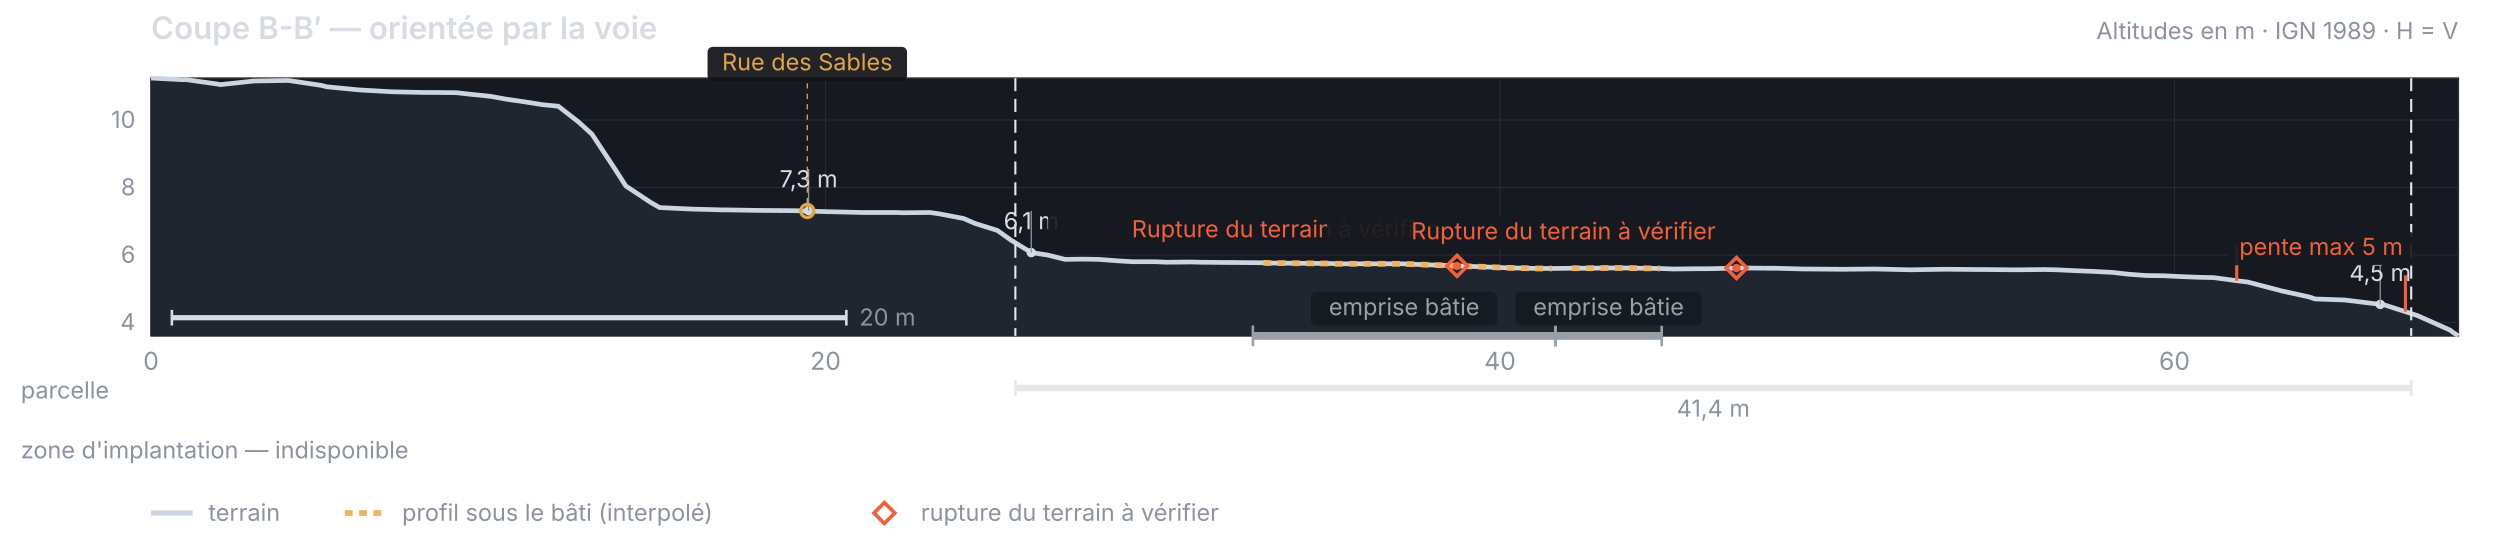
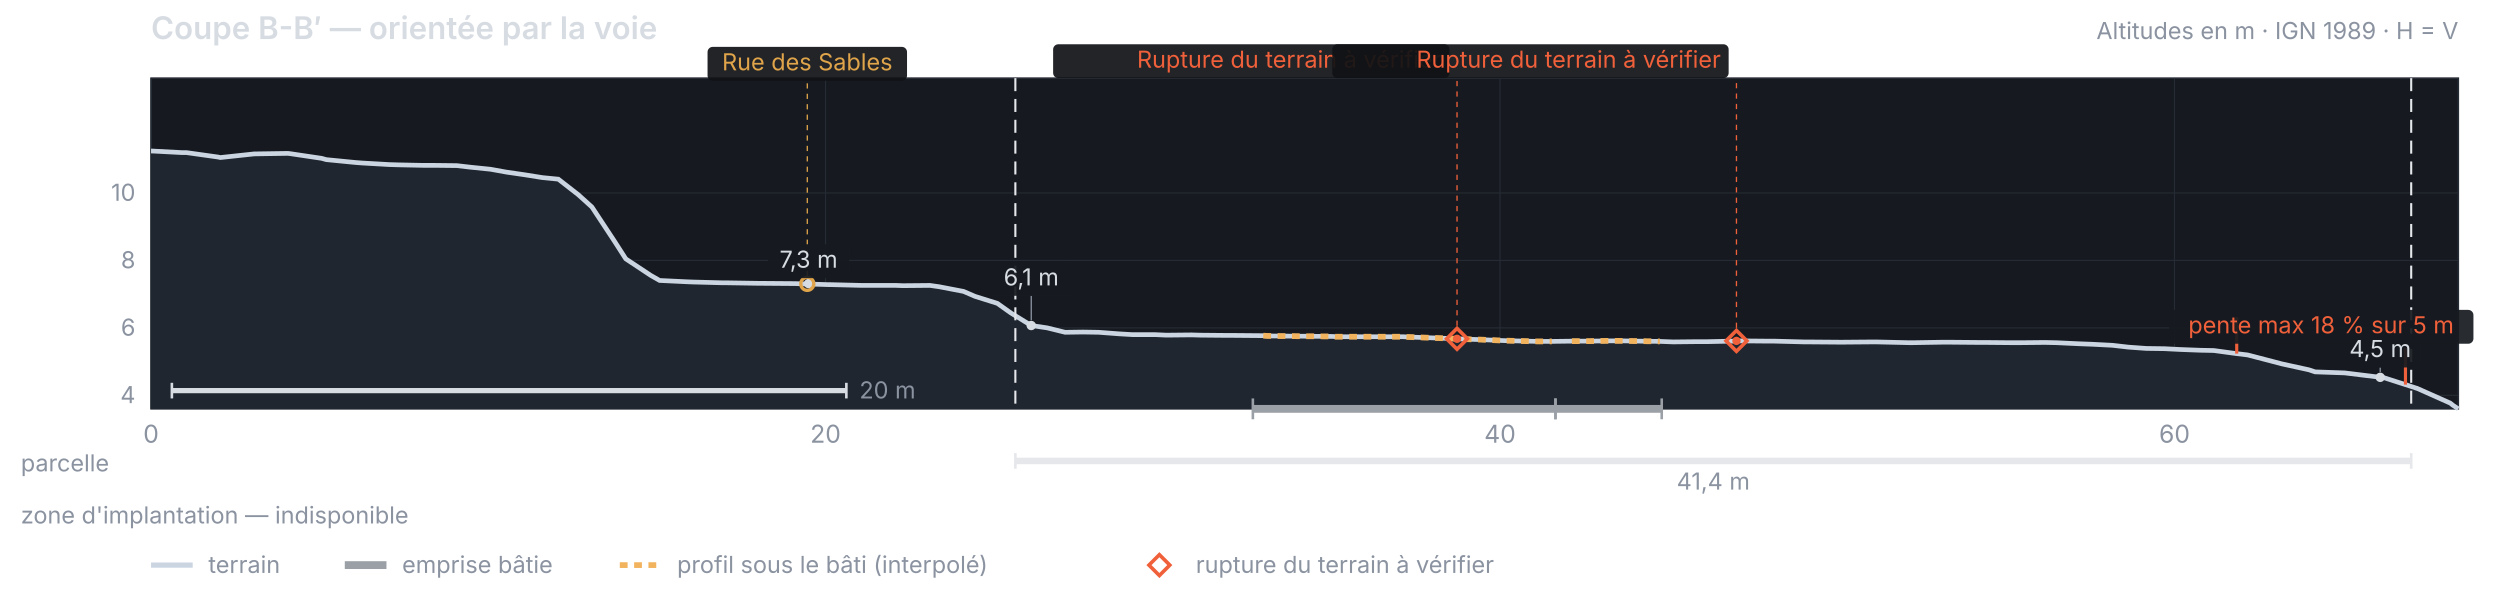
- <svg xmlns="http://www.w3.org/2000/svg" viewBox="0 0 960 210" width="960" height="210" role="img" aria-label="Coupe B-B′ — orientée par la voie" font-family="Inter, Helvetica, Arial, sans-serif" data-plot-x0="58.0" data-plot-x1="944.0" style="background:#0f1115">
+ <svg xmlns="http://www.w3.org/2000/svg" viewBox="0 0 960 230" width="960" height="230" role="img" aria-label="Coupe B-B′ — orientée par la voie" font-family="Inter, Helvetica, Arial, sans-serif" data-plot-x0="58.0" data-plot-x1="944.0" style="background:#0f1115">
  <text x="58" y="15" font-size="12" font-weight="600" fill="#d7dce3">Coupe B-B′ — orientée par la voie</text>
  <text x="944" y="15" text-anchor="end" font-size="9" fill="#8b93a1">Altitudes en m · IGN 1989 · H = V</text>
-   <rect x="58.0" y="30" width="886.0" height="99.0" fill="#161a20" stroke="#262c35" stroke-width="0.6" />
-   <line x1="58.0" y1="30" x2="58.0" y2="129.0" stroke="#262c35" stroke-width="0.4" />
-   <text x="58.0" y="142.0" text-anchor="middle" font-size="9.5" fill="#8b93a1">0</text>
-   <line x1="317.0" y1="30" x2="317.0" y2="129.0" stroke="#262c35" stroke-width="0.4" />
-   <text x="317.0" y="142.0" text-anchor="middle" font-size="9.5" fill="#8b93a1">20</text>
-   <line x1="576.0" y1="30" x2="576.0" y2="129.0" stroke="#262c35" stroke-width="0.4" />
-   <text x="576.0" y="142.0" text-anchor="middle" font-size="9.5" fill="#8b93a1">40</text>
-   <line x1="835.0" y1="30" x2="835.0" y2="129.0" stroke="#262c35" stroke-width="0.4" />
-   <text x="835.0" y="142.0" text-anchor="middle" font-size="9.5" fill="#8b93a1">60</text>
-   <line x1="58.0" y1="123.8" x2="944.0" y2="123.8" stroke="#262c35" stroke-width="0.4" />
-   <text x="52.0" y="126.8" text-anchor="end" font-size="9" fill="#8b93a1">4</text>
-   <line x1="58.0" y1="97.9" x2="944.0" y2="97.9" stroke="#262c35" stroke-width="0.4" />
-   <text x="52.0" y="100.9" text-anchor="end" font-size="9" fill="#8b93a1">6</text>
-   <line x1="58.0" y1="72.0" x2="944.0" y2="72.0" stroke="#262c35" stroke-width="0.4" />
-   <text x="52.0" y="75.0" text-anchor="end" font-size="9" fill="#8b93a1">8</text>
-   <line x1="58.0" y1="46.1" x2="944.0" y2="46.1" stroke="#262c35" stroke-width="0.4" />
-   <text x="52.0" y="49.1" text-anchor="end" font-size="9" fill="#8b93a1">10</text>
-   <polygon points="58.0,30.0 58.6,30.0 69.9,30.6 71.6,30.6 83.7,32.3 84.6,32.5 97.6,31.1 97.6,31.1 97.6,31.1 110.5,30.9 111.4,31.0 123.5,32.8 125.3,33.3 136.5,34.4 139.1,34.6 149.5,35.2 152.9,35.3 162.5,35.5 166.8,35.5 175.4,35.6 180.6,36.2 188.4,37.0 194.5,38.1 201.4,39.1 208.3,40.2 214.4,40.8 222.1,46.8 227.3,51.5 236.0,64.7 240.3,71.4 249.8,77.7 253.3,79.7 263.7,80.2 266.3,80.3 277.5,80.6 279.2,80.6 291.4,80.8 292.2,80.8 304.8,80.9 305.2,80.9 305.2,80.9 318.2,81.3 319.0,81.3 331.1,81.6 332.9,81.6 344.1,81.6 346.7,81.7 357.1,81.6 360.6,82.1 370.0,83.9 374.4,85.8 383.0,88.5 388.2,92.2 396.0,97.0 402.1,97.9 409.0,99.6 415.9,99.5 421.9,99.6 429.8,100.2 434.9,100.5 443.6,100.5 447.9,100.7 457.5,100.6 460.9,100.7 471.3,100.8 473.8,100.8 485.1,100.9 486.8,101.0 499.0,101.1 499.8,101.1 511.9,101.2 512.8,101.3 512.8,101.3 525.7,101.3 526.7,101.3 538.7,101.3 540.5,101.4 551.7,101.8 554.4,101.9 564.7,102.3 568.2,102.4 577.6,102.8 582.0,102.9 590.6,103.1 595.9,103.1 603.6,103.0 609.7,103.0 616.6,102.9 623.6,102.9 629.5,103.0 637.4,103.1 642.5,103.3 651.2,103.2 655.5,103.2 665.1,103.0 668.5,102.9 678.9,103.0 681.4,103.0 692.8,103.3 694.4,103.3 706.6,103.4 707.4,103.4 719.1,103.3 720.4,103.3 720.5,103.3 733.3,103.6 734.3,103.6 746.3,103.4 748.1,103.4 759.3,103.5 762.0,103.5 772.3,103.6 775.8,103.6 785.2,103.5 789.7,103.6 798.2,104.0 803.5,104.2 811.2,104.6 817.3,105.3 824.2,105.8 831.2,105.9 837.1,106.2 845.0,106.5 850.1,106.6 858.9,107.8 863.1,108.3 872.7,110.8 876.1,111.7 886.6,114.0 889.0,114.8 900.4,115.2 902.0,115.4 914.2,116.9 915.0,116.9 926.2,120.5 928.0,121.1 928.1,121.1 940.9,126.8 941.9,127.6 944.0,129.0 944.0,129.0 58.0,129.0" fill="#1f2630" stroke="none" />
-   <polyline points="58.0,30.0 58.6,30.0 69.9,30.6 71.6,30.6 83.7,32.3 84.6,32.5 97.6,31.1 97.6,31.1 97.6,31.1 110.5,30.9 111.4,31.0 123.5,32.8 125.3,33.3 136.5,34.4 139.1,34.6 149.5,35.2 152.9,35.3 162.5,35.5 166.8,35.5 175.4,35.6 180.6,36.2 188.4,37.0 194.5,38.1 201.4,39.1 208.3,40.2 214.4,40.8 222.1,46.8 227.3,51.5 236.0,64.7 240.3,71.4 249.8,77.7 253.3,79.7 263.7,80.2 266.3,80.3 277.5,80.6 279.2,80.6 291.4,80.8 292.2,80.8 304.8,80.9 305.2,80.9 305.2,80.9 318.2,81.3 319.0,81.3 331.1,81.6 332.9,81.6 344.1,81.6 346.7,81.7 357.1,81.6 360.6,82.1 370.0,83.9 374.4,85.8 383.0,88.5 388.2,92.2 396.0,97.0 402.1,97.9 409.0,99.6 415.9,99.5 421.9,99.6 429.8,100.2 434.9,100.5 443.6,100.5 447.9,100.7 457.5,100.6 460.9,100.7 471.3,100.8 473.8,100.8 485.1,100.9 486.8,101.0 499.0,101.1 499.8,101.1 511.9,101.2 512.8,101.3 512.8,101.3 525.7,101.3 526.7,101.3 538.7,101.3 540.5,101.4 551.7,101.8 554.4,101.9 564.7,102.3 568.2,102.4 577.6,102.8 582.0,102.9 590.6,103.1 595.9,103.1 603.6,103.0 609.7,103.0 616.6,102.9 623.6,102.9 629.5,103.0 637.4,103.1 642.5,103.3 651.2,103.2 655.5,103.2 665.1,103.0 668.5,102.9 678.9,103.0 681.4,103.0 692.8,103.3 694.4,103.3 706.6,103.4 707.4,103.4 719.1,103.3 720.4,103.3 720.5,103.3 733.3,103.6 734.3,103.6 746.3,103.4 748.1,103.4 759.3,103.5 762.0,103.5 772.3,103.6 775.8,103.6 785.2,103.5 789.7,103.6 798.2,104.0 803.5,104.2 811.2,104.6 817.3,105.3 824.2,105.8 831.2,105.9 837.1,106.2 845.0,106.5 850.1,106.6 858.9,107.8 863.1,108.3 872.7,110.8 876.1,111.7 886.6,114.0 889.0,114.8 900.4,115.2 902.0,115.4 914.2,116.9 915.0,116.9 926.2,120.5 928.0,121.1 928.1,121.1 940.9,126.8 941.9,127.6 944.0,129.0" fill="none" stroke="#cbd5e1" stroke-width="1.8" />
-   <polyline points="485.1,100.9 486.8,101.0 499.0,101.1 499.8,101.1 511.9,101.2 512.8,101.3 512.8,101.3 525.7,101.3 526.7,101.3 538.7,101.3 540.5,101.4 551.7,101.8 554.4,101.9 564.7,102.3 568.2,102.4 577.6,102.8 582.0,102.9 590.6,103.1 595.9,103.1" fill="none" stroke="#f2b35e" stroke-width="2.2" stroke-dasharray="3 2.5" />
-   <polyline points="603.6,103.0 609.7,103.0 616.6,102.9 623.6,102.9 629.5,103.0 637.4,103.1" fill="none" stroke="#f2b35e" stroke-width="2.2" stroke-dasharray="3 2.5" />
-   <line x1="481.1" y1="129.0" x2="597.3" y2="129.0" stroke="#9aa0a6" stroke-width="3" />
-   <line x1="481.1" y1="125.0" x2="481.1" y2="133.0" stroke="#9aa0a6" stroke-width="1" />
-   <line x1="597.3" y1="125.0" x2="597.3" y2="133.0" stroke="#9aa0a6" stroke-width="1" />
-   <path d="M559.5,98.1 l4,4 l-4,4 l-4,-4 z" fill="none" stroke="#f0603a" stroke-width="1.4" />
-   <circle cx="559.5" cy="102.1" r="1.6" fill="#f0603a" />
-   <line x1="597.3" y1="129.0" x2="638.1" y2="129.0" stroke="#9aa0a6" stroke-width="3" />
-   <line x1="597.3" y1="125.0" x2="597.3" y2="133.0" stroke="#9aa0a6" stroke-width="1" />
-   <line x1="638.1" y1="125.0" x2="638.1" y2="133.0" stroke="#9aa0a6" stroke-width="1" />
-   <path d="M666.8,98.9 l4,4 l-4,4 l-4,-4 z" fill="none" stroke="#f0603a" stroke-width="1.4" />
-   <circle cx="666.8" cy="102.9" r="1.6" fill="#f0603a" />
-   <line x1="389.9" y1="30" x2="389.9" y2="129.0" stroke="#e5e7eb" stroke-width="0.8" stroke-dasharray="5 3" />
-   <line x1="925.9" y1="30" x2="925.9" y2="129.0" stroke="#e5e7eb" stroke-width="0.8" stroke-dasharray="5 3" />
-   <line x1="858.9" y1="107.8" x2="858.9" y2="93.8" stroke="#f0603a" stroke-width="1.2" />
-   <line x1="923.7" y1="119.7" x2="923.7" y2="105.7" stroke="#f0603a" stroke-width="1.2" />
-   <circle cx="310.5" cy="80.9" r="1.8" fill="#d7dce3" />
-   <line x1="310.5" y1="80.9" x2="310.5" y2="64.9" stroke="#8b93a1" stroke-width="0.5" />
-   <text x="310.5" y="71.9" text-anchor="middle" font-size="9" fill="#d7dce3">7,3 m</text>
-   <circle cx="396.0" cy="97.0" r="1.8" fill="#d7dce3" />
-   <line x1="396.0" y1="97.0" x2="396.0" y2="81.0" stroke="#8b93a1" stroke-width="0.5" />
-   <text x="396.0" y="88.0" text-anchor="middle" font-size="9" fill="#d7dce3">6,1 m</text>
-   <circle cx="914.0" cy="116.9" r="1.8" fill="#d7dce3" />
-   <line x1="914.0" y1="116.9" x2="914.0" y2="100.9" stroke="#8b93a1" stroke-width="0.5" />
-   <text x="914.0" y="107.9" text-anchor="middle" font-size="9" fill="#d7dce3">4,5 m</text>
-   <circle cx="310.0" cy="81.0" r="2.5" fill="none" stroke="#e0a44a" stroke-width="1.3" />
-   <line x1="310.0" y1="78.0" x2="310.0" y2="30.0" stroke="#e0a44a" stroke-width="0.5" stroke-dasharray="2 2" />
-   <line x1="66.0" y1="122.0" x2="325.0" y2="122.0" stroke="#d7dce3" stroke-width="2" />
-   <line x1="66.0" y1="119.0" x2="66.0" y2="125.0" stroke="#d7dce3" stroke-width="1" />
-   <line x1="325.0" y1="119.0" x2="325.0" y2="125.0" stroke="#d7dce3" stroke-width="1" />
-   <text x="330.0" y="125.0" font-size="9" fill="#8b93a1">20 m</text>
-   <text x="8" y="153.0" font-size="9" fill="#8b93a1">parcelle</text>
-   <line x1="389.9" y1="149.0" x2="925.9" y2="149.0" stroke="#e5e7eb" stroke-width="2.5" data-band="parcelle" data-d0="25.63" data-d1="67.02" />
-   <line x1="389.9" y1="146.0" x2="389.9" y2="152.0" stroke="#e5e7eb" stroke-width="1" />
-   <line x1="925.9" y1="146.0" x2="925.9" y2="152.0" stroke="#e5e7eb" stroke-width="1" />
-   <text x="657.9" y="160.0" text-anchor="middle" font-size="9" fill="#8b93a1">41,4 m</text>
-   <text x="8" y="176.0" font-size="9" fill="#8b93a1">zone d'implantation — indisponible</text>
-   <line x1="58.0" y1="197.0" x2="74.0" y2="197.0" stroke="#cbd5e1" stroke-width="2" />
-   <text x="80.0" y="200.0" font-size="9" fill="#8b93a1">terrain</text>
-   <line x1="132.4" y1="197.0" x2="148.4" y2="197.0" stroke="#f2b35e" stroke-width="2.2" stroke-dasharray="3 2.5" />
-   <text x="154.4" y="200.0" font-size="9" fill="#8b93a1">profil sous le bâti (interpolé)</text>
-   <path d="M339.6,193.0 l4,4 l-4,4 l-4,-4 z" fill="none" stroke="#f0603a" stroke-width="1.4" />
-   <text x="353.6" y="200.0" font-size="9" fill="#8b93a1">rupture du terrain à vérifier</text>
-   <rect x="503.4" y="112.0" width="71.5" height="13.0" rx="2" fill="#161a20" opacity="0.92" />
-   <text x="539.2" y="121.0" text-anchor="middle" font-size="9" fill="#9aa0a6">emprise bâtie</text>
-   <rect x="402.4" y="82.1" width="152.2" height="13.0" rx="2" fill="#161a20" opacity="0.92" />
-   <text x="551.5" y="91.1" text-anchor="end" font-size="9" fill="#f0603a">Rupture du terrain à vérifier</text>
-   <rect x="582.0" y="112.0" width="71.5" height="13.0" rx="2" fill="#161a20" opacity="0.92" />
-   <text x="617.7" y="121.0" text-anchor="middle" font-size="9" fill="#9aa0a6">emprise bâtie</text>
-   <rect x="509.6" y="82.9" width="152.2" height="13.0" rx="2" fill="#161a20" opacity="0.92" />
-   <text x="658.8" y="91.9" text-anchor="end" font-size="9" fill="#f0603a">Rupture du terrain à vérifier</text>
-   <rect x="855.5" y="88.9" width="71.5" height="13.0" rx="2" fill="#161a20" opacity="0.92" />
-   <text x="891.3" y="97.9" text-anchor="middle" font-size="9" fill="#f0603a">pente max 5 m</text>
+   <rect x="58.0" y="30" width="886.0" height="127.0" fill="#161a20" stroke="#262c35" stroke-width="0.6" />
+   <line x1="58.0" y1="30" x2="58.0" y2="157.0" stroke="#262c35" stroke-width="0.4" />
+   <text x="58.0" y="170.0" text-anchor="middle" font-size="9.5" fill="#8b93a1">0</text>
+   <line x1="317.0" y1="30" x2="317.0" y2="157.0" stroke="#262c35" stroke-width="0.4" />
+   <text x="317.0" y="170.0" text-anchor="middle" font-size="9.5" fill="#8b93a1">20</text>
+   <line x1="576.0" y1="30" x2="576.0" y2="157.0" stroke="#262c35" stroke-width="0.4" />
+   <text x="576.0" y="170.0" text-anchor="middle" font-size="9.5" fill="#8b93a1">40</text>
+   <line x1="835.0" y1="30" x2="835.0" y2="157.0" stroke="#262c35" stroke-width="0.4" />
+   <text x="835.0" y="170.0" text-anchor="middle" font-size="9.5" fill="#8b93a1">60</text>
+   <line x1="58.0" y1="151.8" x2="944.0" y2="151.8" stroke="#262c35" stroke-width="0.4" />
+   <text x="52.0" y="154.8" text-anchor="end" font-size="9" fill="#8b93a1">4</text>
+   <line x1="58.0" y1="125.9" x2="944.0" y2="125.9" stroke="#262c35" stroke-width="0.4" />
+   <text x="52.0" y="128.9" text-anchor="end" font-size="9" fill="#8b93a1">6</text>
+   <line x1="58.0" y1="100.0" x2="944.0" y2="100.0" stroke="#262c35" stroke-width="0.4" />
+   <text x="52.0" y="103.0" text-anchor="end" font-size="9" fill="#8b93a1">8</text>
+   <line x1="58.0" y1="74.1" x2="944.0" y2="74.1" stroke="#262c35" stroke-width="0.4" />
+   <text x="52.0" y="77.1" text-anchor="end" font-size="9" fill="#8b93a1">10</text>
+   <polygon points="58.0,58.0 58.6,58.0 69.9,58.6 71.6,58.6 83.7,60.3 84.6,60.5 97.6,59.1 97.6,59.1 97.6,59.1 110.5,58.9 111.4,59.0 123.5,60.8 125.3,61.3 136.5,62.4 139.1,62.6 149.5,63.2 152.9,63.3 162.5,63.5 166.8,63.5 175.4,63.6 180.6,64.2 188.4,65.0 194.5,66.1 201.4,67.1 208.3,68.2 214.4,68.8 222.1,74.8 227.3,79.5 236.0,92.7 240.3,99.4 249.8,105.7 253.3,107.7 263.7,108.2 266.3,108.3 277.5,108.6 279.2,108.6 291.4,108.8 292.2,108.8 304.8,108.9 305.2,108.9 305.2,108.9 318.2,109.3 319.0,109.3 331.1,109.6 332.9,109.6 344.1,109.6 346.7,109.7 357.1,109.6 360.6,110.1 370.0,111.9 374.4,113.8 383.0,116.5 388.2,120.2 396.0,125.0 402.1,125.9 409.0,127.6 415.9,127.5 421.9,127.6 429.8,128.2 434.9,128.5 443.6,128.5 447.9,128.7 457.5,128.6 460.9,128.7 471.3,128.8 473.8,128.8 485.1,128.9 486.8,129.0 499.0,129.1 499.8,129.1 511.9,129.2 512.8,129.3 512.8,129.3 525.7,129.3 526.7,129.3 538.7,129.3 540.5,129.4 551.7,129.8 554.4,129.9 564.7,130.3 568.2,130.4 577.6,130.8 582.0,130.9 590.6,131.1 595.9,131.1 603.6,131.0 609.7,131.0 616.6,130.9 623.6,130.9 629.5,131.0 637.4,131.1 642.5,131.3 651.2,131.2 655.5,131.2 665.1,131.0 668.5,130.9 678.9,131.0 681.4,131.0 692.8,131.3 694.4,131.3 706.6,131.4 707.4,131.4 719.1,131.3 720.4,131.3 720.5,131.3 733.3,131.6 734.3,131.6 746.3,131.4 748.1,131.4 759.3,131.5 762.0,131.5 772.3,131.6 775.8,131.6 785.2,131.5 789.7,131.6 798.2,132.0 803.5,132.2 811.2,132.6 817.3,133.3 824.2,133.8 831.2,133.9 837.1,134.2 845.0,134.5 850.1,134.6 858.9,135.8 863.1,136.3 872.7,138.8 876.1,139.7 886.6,142.0 889.0,142.8 900.4,143.2 902.0,143.4 914.2,144.9 915.0,144.9 926.2,148.5 928.0,149.1 928.1,149.1 940.9,154.8 941.9,155.6 944.0,157.0 944.0,157.0 58.0,157.0" fill="#1f2630" stroke="none" />
+   <polyline points="58.0,58.0 58.6,58.0 69.9,58.6 71.6,58.6 83.7,60.3 84.6,60.5 97.6,59.1 97.6,59.1 97.6,59.1 110.5,58.9 111.4,59.0 123.5,60.8 125.3,61.3 136.5,62.4 139.1,62.6 149.5,63.2 152.9,63.3 162.5,63.5 166.8,63.5 175.4,63.6 180.6,64.2 188.4,65.0 194.5,66.1 201.4,67.1 208.3,68.2 214.4,68.8 222.1,74.8 227.3,79.5 236.0,92.7 240.3,99.4 249.8,105.7 253.3,107.7 263.7,108.2 266.3,108.3 277.5,108.6 279.2,108.6 291.4,108.8 292.2,108.8 304.8,108.9 305.2,108.9 305.2,108.9 318.2,109.3 319.0,109.3 331.1,109.6 332.9,109.6 344.1,109.6 346.7,109.7 357.1,109.6 360.6,110.1 370.0,111.9 374.4,113.8 383.0,116.5 388.2,120.2 396.0,125.0 402.1,125.9 409.0,127.6 415.9,127.5 421.9,127.6 429.8,128.2 434.9,128.5 443.6,128.5 447.9,128.7 457.5,128.6 460.9,128.7 471.3,128.8 473.8,128.8 485.1,128.9 486.8,129.0 499.0,129.1 499.8,129.1 511.9,129.2 512.8,129.3 512.8,129.3 525.7,129.3 526.7,129.3 538.7,129.3 540.5,129.4 551.7,129.8 554.4,129.9 564.7,130.3 568.2,130.4 577.6,130.8 582.0,130.9 590.6,131.1 595.9,131.1 603.6,131.0 609.7,131.0 616.6,130.9 623.6,130.9 629.5,131.0 637.4,131.1 642.5,131.3 651.2,131.2 655.5,131.2 665.1,131.0 668.5,130.9 678.9,131.0 681.4,131.0 692.8,131.3 694.4,131.3 706.6,131.4 707.4,131.4 719.1,131.3 720.4,131.3 720.5,131.3 733.3,131.6 734.3,131.6 746.3,131.4 748.1,131.4 759.3,131.5 762.0,131.5 772.3,131.6 775.8,131.6 785.2,131.5 789.7,131.6 798.2,132.0 803.5,132.2 811.2,132.6 817.3,133.3 824.2,133.8 831.2,133.9 837.1,134.2 845.0,134.5 850.1,134.6 858.9,135.8 863.1,136.3 872.7,138.8 876.1,139.7 886.6,142.0 889.0,142.8 900.4,143.2 902.0,143.4 914.2,144.9 915.0,144.9 926.2,148.5 928.0,149.1 928.1,149.1 940.9,154.8 941.9,155.6 944.0,157.0" fill="none" stroke="#cbd5e1" stroke-width="1.8" />
+   <polyline points="485.1,128.9 486.8,129.0 499.0,129.1 499.8,129.1 511.9,129.2 512.8,129.3 512.8,129.3 525.7,129.3 526.7,129.3 538.7,129.3 540.5,129.4 551.7,129.8 554.4,129.9 564.7,130.3 568.2,130.4 577.6,130.8 582.0,130.9 590.6,131.1 595.9,131.1" fill="none" stroke="#f2b35e" stroke-width="2.2" stroke-dasharray="3 2.5" />
+   <polyline points="603.6,131.0 609.7,131.0 616.6,130.9 623.6,130.9 629.5,131.0 637.4,131.1" fill="none" stroke="#f2b35e" stroke-width="2.2" stroke-dasharray="3 2.5" />
+   <line x1="481.1" y1="157.0" x2="597.3" y2="157.0" stroke="#9aa0a6" stroke-width="3" />
+   <line x1="481.1" y1="153.0" x2="481.1" y2="161.0" stroke="#9aa0a6" stroke-width="1" />
+   <line x1="597.3" y1="153.0" x2="597.3" y2="161.0" stroke="#9aa0a6" stroke-width="1" />
+   <path d="M559.5,126.1 l4,4 l-4,4 l-4,-4 z" fill="none" stroke="#f0603a" stroke-width="1.4" />
+   <circle cx="559.5" cy="130.1" r="1.6" fill="#f0603a" />
+   <line x1="559.5" y1="125.1" x2="559.5" y2="30.0" stroke="#f0603a" stroke-width="0.5" stroke-dasharray="2 2" />
+   <line x1="597.3" y1="157.0" x2="638.1" y2="157.0" stroke="#9aa0a6" stroke-width="3" />
+   <line x1="597.3" y1="153.0" x2="597.3" y2="161.0" stroke="#9aa0a6" stroke-width="1" />
+   <line x1="638.1" y1="153.0" x2="638.1" y2="161.0" stroke="#9aa0a6" stroke-width="1" />
+   <path d="M666.8,126.9 l4,4 l-4,4 l-4,-4 z" fill="none" stroke="#f0603a" stroke-width="1.4" />
+   <circle cx="666.8" cy="130.9" r="1.6" fill="#f0603a" />
+   <line x1="666.8" y1="125.9" x2="666.8" y2="30.0" stroke="#f0603a" stroke-width="0.5" stroke-dasharray="2 2" />
+   <line x1="389.9" y1="30" x2="389.9" y2="157.0" stroke="#e5e7eb" stroke-width="0.8" stroke-dasharray="5 3" />
+   <line x1="925.9" y1="30" x2="925.9" y2="157.0" stroke="#e5e7eb" stroke-width="0.8" stroke-dasharray="5 3" />
+   <line x1="858.9" y1="135.8" x2="858.9" y2="121.8" stroke="#f0603a" stroke-width="1.2" />
+   <line x1="923.7" y1="147.7" x2="923.7" y2="133.7" stroke="#f0603a" stroke-width="1.2" />
+   <circle cx="310.5" cy="108.9" r="1.8" fill="#d7dce3" />
+   <line x1="310.5" y1="106.9" x2="310.5" y2="106.8" stroke="#8b93a1" stroke-width="0.5" />
+   <circle cx="396.0" cy="125.0" r="1.8" fill="#d7dce3" />
+   <line x1="396.0" y1="123.0" x2="396.0" y2="113.6" stroke="#8b93a1" stroke-width="0.5" />
+   <circle cx="914.0" cy="144.9" r="1.8" fill="#d7dce3" />
+   <line x1="914.0" y1="142.9" x2="914.0" y2="141.1" stroke="#8b93a1" stroke-width="0.5" />
+   <circle cx="310.0" cy="109.0" r="2.5" fill="none" stroke="#e0a44a" stroke-width="1.3" />
+   <line x1="310.0" y1="106.0" x2="310.0" y2="30.0" stroke="#e0a44a" stroke-width="0.5" stroke-dasharray="2 2" />
+   <line x1="66.0" y1="150.0" x2="325.0" y2="150.0" stroke="#d7dce3" stroke-width="2" />
+   <line x1="66.0" y1="147.0" x2="66.0" y2="153.0" stroke="#d7dce3" stroke-width="1" />
+   <line x1="325.0" y1="147.0" x2="325.0" y2="153.0" stroke="#d7dce3" stroke-width="1" />
+   <text x="330.0" y="153.0" font-size="9" fill="#8b93a1">20 m</text>
+   <text x="8" y="181.0" font-size="9" fill="#8b93a1">parcelle</text>
+   <line x1="389.9" y1="177.0" x2="925.9" y2="177.0" stroke="#e5e7eb" stroke-width="2.5" data-band="parcelle" data-d0="25.63" data-d1="67.02" />
+   <line x1="389.9" y1="174.0" x2="389.9" y2="180.0" stroke="#e5e7eb" stroke-width="1" />
+   <line x1="925.9" y1="174.0" x2="925.9" y2="180.0" stroke="#e5e7eb" stroke-width="1" />
+   <text x="657.9" y="188.0" text-anchor="middle" font-size="9" fill="#8b93a1">41,4 m</text>
+   <text x="8" y="201.0" font-size="9" fill="#8b93a1">zone d'implantation — indisponible</text>
+   <line x1="58.0" y1="217.0" x2="74.0" y2="217.0" stroke="#cbd5e1" stroke-width="2" />
+   <text x="80.0" y="220.0" font-size="9" fill="#8b93a1">terrain</text>
+   <line x1="132.4" y1="217.0" x2="148.4" y2="217.0" stroke="#9aa0a6" stroke-width="3" />
+   <text x="154.4" y="220.0" font-size="9" fill="#8b93a1">emprise bâtie</text>
+   <line x1="238.0" y1="217.0" x2="254.0" y2="217.0" stroke="#f2b35e" stroke-width="2.2" stroke-dasharray="3 2.5" />
+   <text x="260.0" y="220.0" font-size="9" fill="#8b93a1">profil sous le bâti (interpolé)</text>
+   <path d="M445.2,213.0 l4,4 l-4,4 l-4,-4 z" fill="none" stroke="#f0603a" stroke-width="1.4" />
+   <text x="459.2" y="220.0" font-size="9" fill="#8b93a1">rupture du terrain à vérifier</text>
+   <rect x="404.4" y="17.0" width="152.2" height="13.0" rx="2" fill="#0f1115" opacity="0.92" />
+   <text x="553.5" y="26.0" text-anchor="end" font-size="9" fill="#f0603a">Rupture du terrain à vérifier</text>
+   <rect x="511.6" y="17.0" width="152.2" height="13.0" rx="2" fill="#0f1115" opacity="0.92" />
+   <text x="660.8" y="26.0" text-anchor="end" font-size="9" fill="#f0603a">Rupture du terrain à vérifier</text>
+   <rect x="832.9" y="119.0" width="116.9" height="13.0" rx="2" fill="#161a20" opacity="0.92" />
+   <text x="891.3" y="128.0" text-anchor="middle" font-size="9" fill="#f0603a">pente max 18 % sur 5 m</text>
+   <rect x="294.9" y="93.8" width="31.2" height="13.0" rx="2" fill="#161a20" opacity="0.92" />
+   <text x="310.5" y="102.8" text-anchor="middle" font-size="9" fill="#d7dce3">7,3 m</text>
+   <rect x="380.4" y="100.6" width="31.2" height="13.0" rx="2" fill="#161a20" opacity="0.92" />
+   <text x="396.0" y="109.6" text-anchor="middle" font-size="9" fill="#d7dce3">6,1 m</text>
+   <rect x="898.4" y="128.1" width="31.2" height="13.0" rx="2" fill="#161a20" opacity="0.92" />
+   <text x="914.0" y="137.1" text-anchor="middle" font-size="9" fill="#d7dce3">4,5 m</text>
  <rect x="271.7" y="18.0" width="76.6" height="13.0" rx="2" fill="#0f1115" opacity="0.92" />
  <text x="310.0" y="27.0" text-anchor="middle" font-size="9" fill="#e0a44a">Rue des Sables</text>
</svg>
